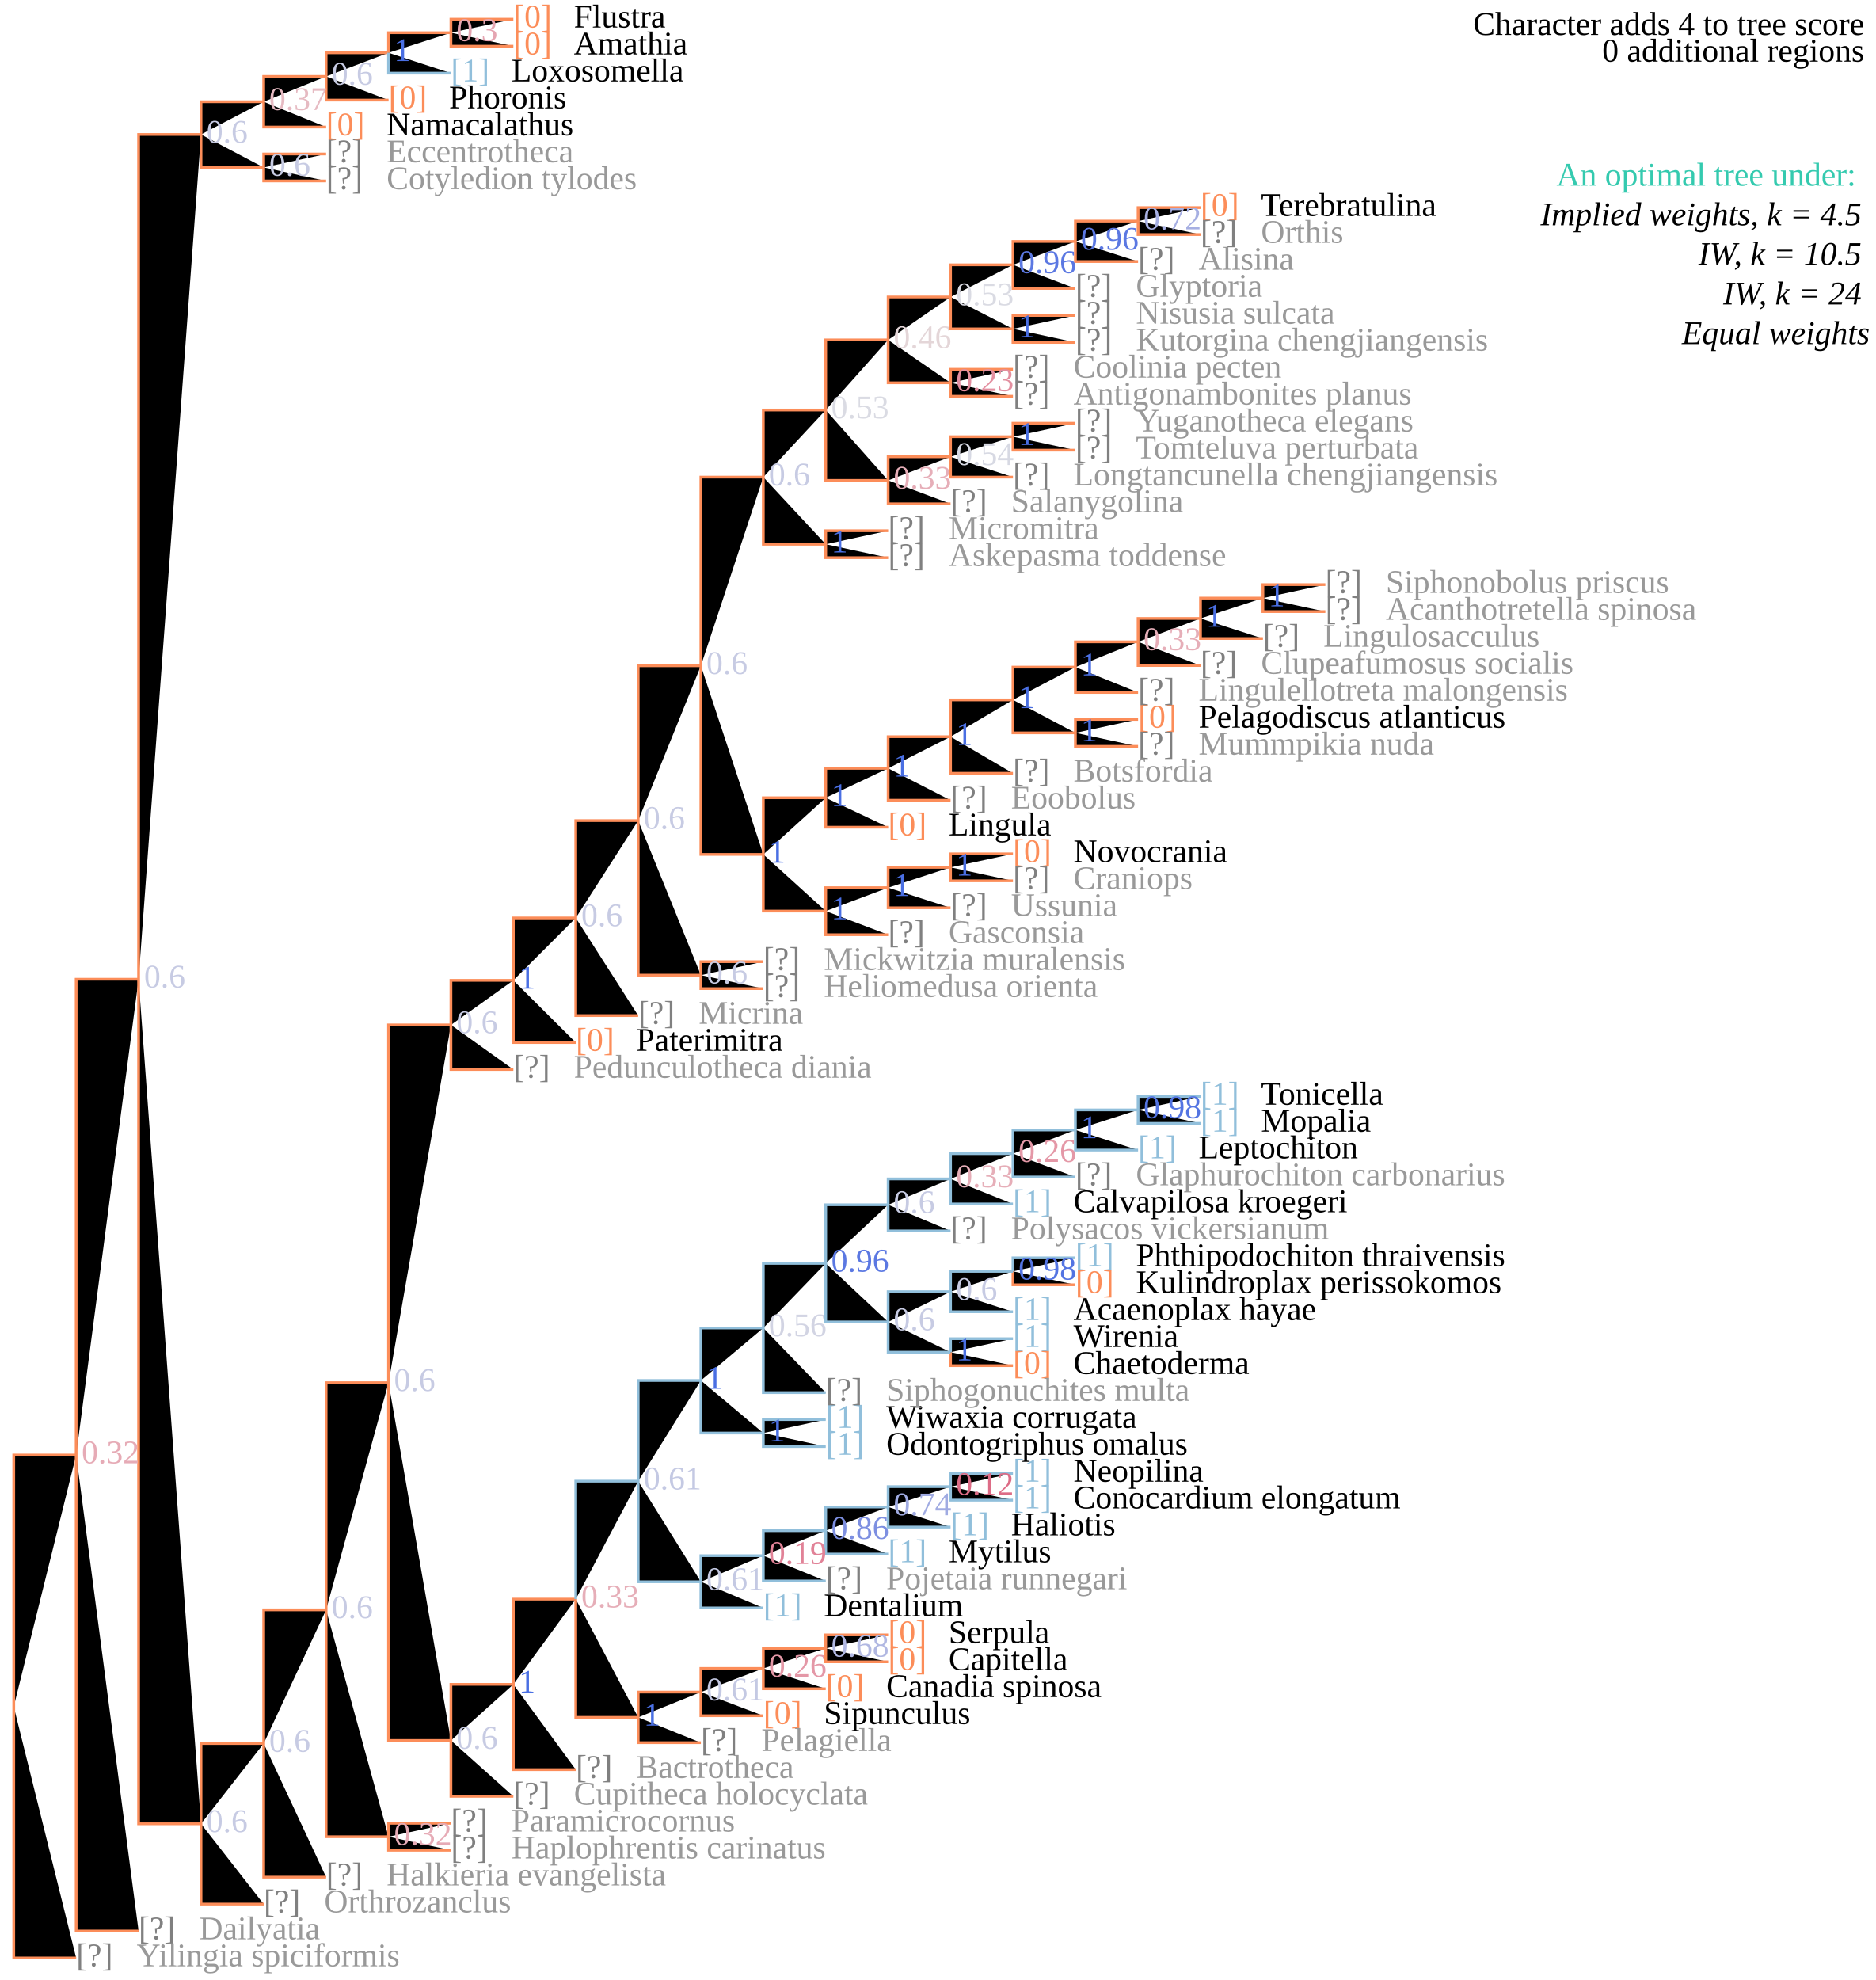
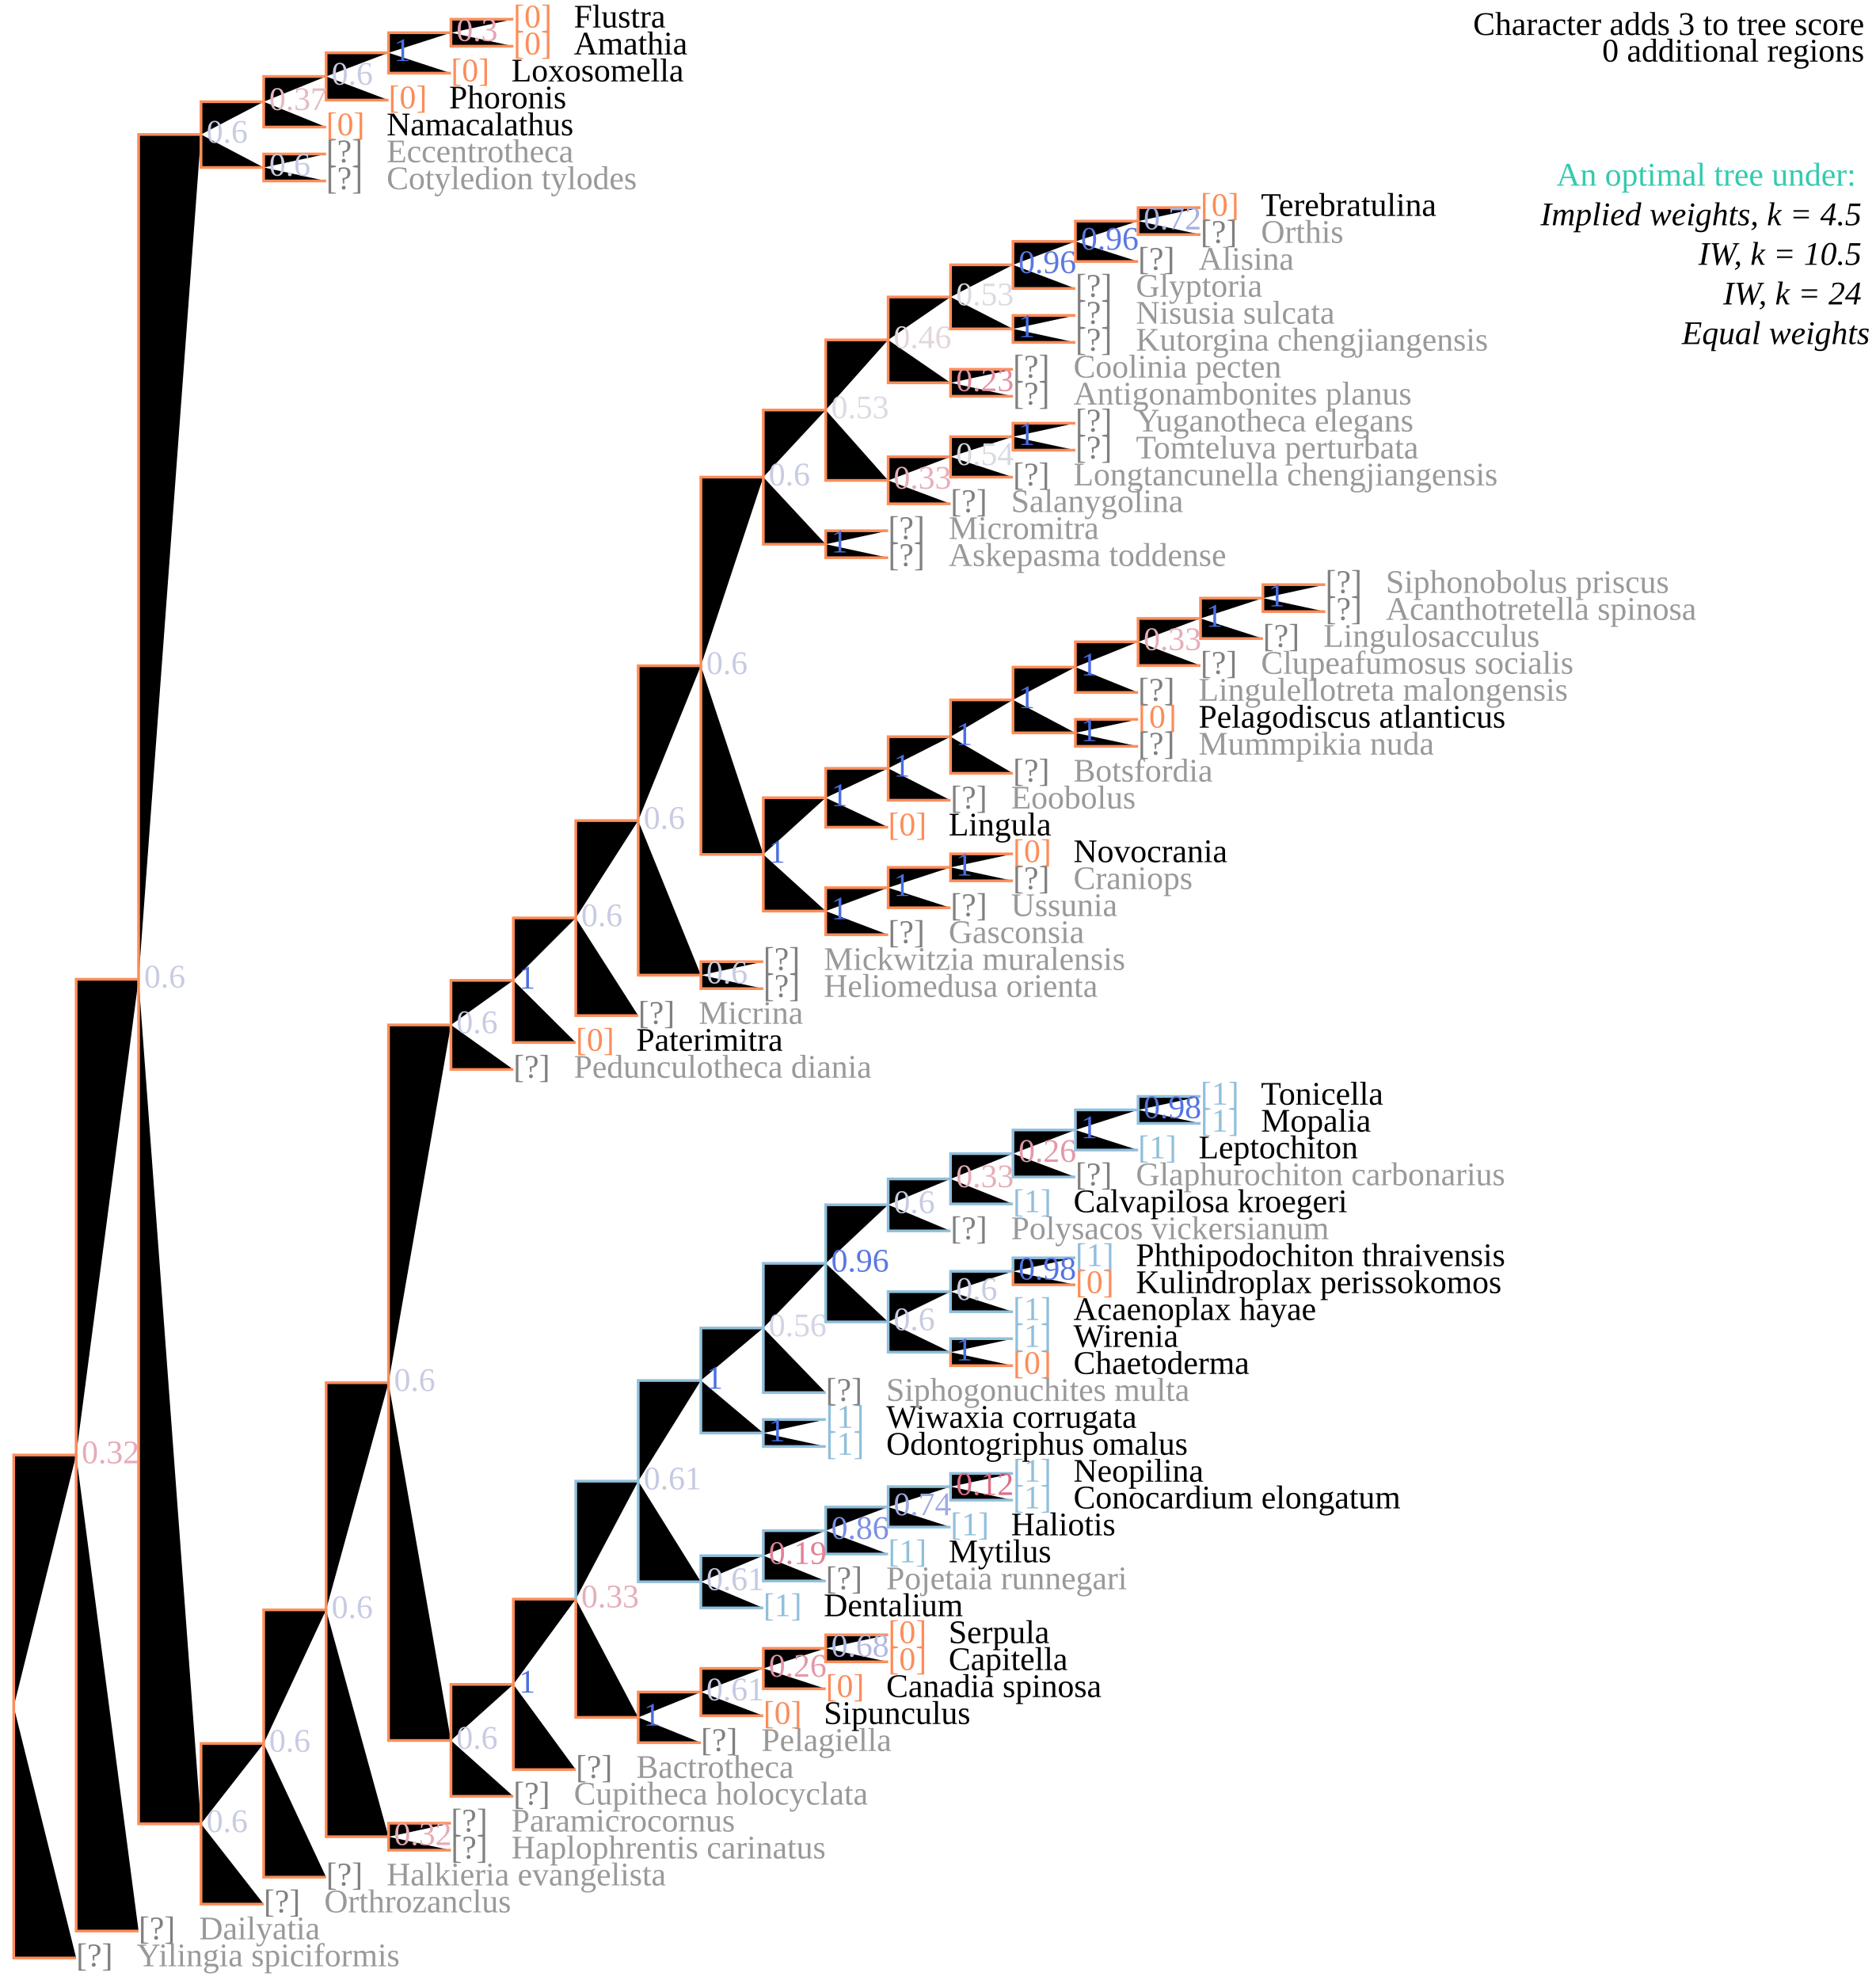
<svg xmlns="http://www.w3.org/2000/svg" version="1.1" viewBox="0 0 682 720" preserveAspectRatio="xMidYMid meet" class="tree" data-char="28">
-   <text x="678" y="12.7" text-anchor="end" class="stepsLabel">Character adds <tspan class="score">4</tspan> to tree score</text>
+   <text x="678" y="12.7" text-anchor="end" class="stepsLabel">Character adds <tspan class="score">3</tspan> to tree score</text>
  <text x="678" y="22.4" text-anchor="end" class="stepsLabel">
    <tspan class="score">0</tspan> additional regions</text>
  <text x="678" y="32.1" text-anchor="end" class="stepsLabel" />
  <text x="678" y="51.5" text-anchor="end" class="stepsLabel">
    <tspan dy="16" fill="#34caaf">An optimal tree under:</tspan>
    <tspan x="680" style="font-style:italic" class="notThisAn" dy="1.2em">Implied weights, k = 4.5</tspan>
    <tspan x="680" style="font-style:italic" class="notThisAn" dy="1.2em">IW, k = 10.5</tspan>
    <tspan x="680" style="font-style:italic" class="notThisAn" dy="1.2em">IW, k = 24</tspan>
    <tspan x="680" style="font-style:italic" class="thisAn" dy="1.2em">Equal weights</tspan>
  </text>
  <text x="164" y="666" fill="grey" class="flag">[?]</text>
  <text x="186" y="666" fill="#999" class="taxonLabel">Paramicrocornus</text>
  <text x="164" y="675.8" fill="grey" class="flag">[?]</text>
  <text x="186" y="675.8" fill="#999" class="taxonLabel">Haplophrentis carinatus</text>
  <text x="323" y="597.5" fill="#fc8d59" class="flag">[0]</text>
  <text x="345" y="597.5" fill="#000" class="taxonLabel">Serpula</text>
  <text x="323" y="607.3" fill="#fc8d59" class="flag">[0]</text>
  <text x="345" y="607.3" fill="#000" class="taxonLabel">Capitella</text>
  <text x="300.3" y="617.1" fill="#fc8d59" class="flag">[0]</text>
  <text x="322.3" y="617.1" fill="#000" class="taxonLabel">Canadia spinosa</text>
  <text x="277.6" y="626.9" fill="#fc8d59" class="flag">[0]</text>
  <text x="299.6" y="626.9" fill="#000" class="taxonLabel">Sipunculus</text>
  <text x="254.9" y="636.7" fill="grey" class="flag">[?]</text>
  <text x="276.9" y="636.7" fill="#999" class="taxonLabel">Pelagiella</text>
  <text x="368.4" y="538.8" fill="#91bfdb" class="flag">[1]</text>
  <text x="390.4" y="538.8" fill="#000" class="taxonLabel">Neopilina</text>
  <text x="368.4" y="548.5" fill="#91bfdb" class="flag">[1]</text>
  <text x="390.4" y="548.5" fill="#000" class="taxonLabel">Conocardium elongatum</text>
  <text x="345.7" y="558.3" fill="#91bfdb" class="flag">[1]</text>
  <text x="367.7" y="558.3" fill="#000" class="taxonLabel">Haliotis</text>
  <text x="323" y="568.1" fill="#91bfdb" class="flag">[1]</text>
  <text x="345" y="568.1" fill="#000" class="taxonLabel">Mytilus</text>
  <text x="300.3" y="577.9" fill="grey" class="flag">[?]</text>
  <text x="322.3" y="577.9" fill="#999" class="taxonLabel">Pojetaia runnegari</text>
  <text x="277.6" y="587.7" fill="#91bfdb" class="flag">[1]</text>
  <text x="299.6" y="587.7" fill="#000" class="taxonLabel">Dentalium</text>
  <text x="300.3" y="519.2" fill="#91bfdb" class="flag">[1]</text>
  <text x="322.3" y="519.2" fill="#000" class="taxonLabel">Wiwaxia corrugata</text>
  <text x="300.3" y="529" fill="#91bfdb" class="flag">[1]</text>
  <text x="322.3" y="529" fill="#000" class="taxonLabel">Odontogriphus omalus</text>
  <text x="368.4" y="489.8" fill="#91bfdb" class="flag">[1]</text>
  <text x="390.4" y="489.8" fill="#000" class="taxonLabel">Wirenia</text>
  <text x="368.4" y="499.6" fill="#fc8d59" class="flag">[0]</text>
  <text x="390.4" y="499.6" fill="#000" class="taxonLabel">Chaetoderma</text>
  <text x="391.1" y="460.4" fill="#91bfdb" class="flag">[1]</text>
  <text x="413.1" y="460.4" fill="#000" class="taxonLabel">Phthipodochiton thraivensis</text>
  <text x="391.1" y="470.2" fill="#fc8d59" class="flag">[0]</text>
  <text x="413.1" y="470.2" fill="#000" class="taxonLabel">Kulindroplax perissokomos</text>
  <text x="368.4" y="480" fill="#91bfdb" class="flag">[1]</text>
  <text x="390.4" y="480" fill="#000" class="taxonLabel">Acaenoplax hayae</text>
  <text x="436.6" y="401.7" fill="#91bfdb" class="flag">[1]</text>
  <text x="458.6" y="401.7" fill="#000" class="taxonLabel">Tonicella</text>
  <text x="436.6" y="411.5" fill="#91bfdb" class="flag">[1]</text>
  <text x="458.6" y="411.5" fill="#000" class="taxonLabel">Mopalia</text>
  <text x="413.9" y="421.2" fill="#91bfdb" class="flag">[1]</text>
  <text x="435.9" y="421.2" fill="#000" class="taxonLabel">Leptochiton</text>
  <text x="391.1" y="431" fill="grey" class="flag">[?]</text>
  <text x="413.1" y="431" fill="#999" class="taxonLabel">Glaphurochiton carbonarius</text>
  <text x="368.4" y="440.8" fill="#91bfdb" class="flag">[1]</text>
  <text x="390.4" y="440.8" fill="#000" class="taxonLabel">Calvapilosa kroegeri</text>
  <text x="345.7" y="450.6" fill="grey" class="flag">[?]</text>
  <text x="367.7" y="450.6" fill="#999" class="taxonLabel">Polysacos vickersianum</text>
  <text x="300.3" y="509.4" fill="grey" class="flag">[?]</text>
  <text x="322.3" y="509.4" fill="#999" class="taxonLabel">Siphogonuchites multa</text>
  <text x="209.4" y="646.5" fill="grey" class="flag">[?]</text>
  <text x="231.4" y="646.5" fill="#999" class="taxonLabel">Bactrotheca</text>
  <text x="186.7" y="656.2" fill="grey" class="flag">[?]</text>
  <text x="208.7" y="656.2" fill="#999" class="taxonLabel">Cupitheca holocyclata</text>
  <text x="277.6" y="352.7" fill="grey" class="flag">[?]</text>
  <text x="299.6" y="352.7" fill="#999" class="taxonLabel">Mickwitzia muralensis</text>
  <text x="277.6" y="362.5" fill="grey" class="flag">[?]</text>
  <text x="299.6" y="362.5" fill="#999" class="taxonLabel">Heliomedusa orienta</text>
  <text x="368.4" y="313.5" fill="#fc8d59" class="flag">[0]</text>
  <text x="390.4" y="313.5" fill="#000" class="taxonLabel">Novocrania</text>
  <text x="368.4" y="323.3" fill="grey" class="flag">[?]</text>
  <text x="390.4" y="323.3" fill="#999" class="taxonLabel">Craniops</text>
  <text x="345.7" y="333.1" fill="grey" class="flag">[?]</text>
  <text x="367.7" y="333.1" fill="#999" class="taxonLabel">Ussunia</text>
  <text x="323" y="342.9" fill="grey" class="flag">[?]</text>
  <text x="345" y="342.9" fill="#999" class="taxonLabel">Gasconsia</text>
  <text x="413.9" y="264.6" fill="#fc8d59" class="flag">[0]</text>
  <text x="435.9" y="264.6" fill="#000" class="taxonLabel">Pelagodiscus atlanticus</text>
  <text x="413.9" y="274.4" fill="grey" class="flag">[?]</text>
  <text x="435.9" y="274.4" fill="#999" class="taxonLabel">Mummpikia nuda</text>
  <text x="482" y="215.6" fill="grey" class="flag">[?]</text>
  <text x="504" y="215.6" fill="#999" class="taxonLabel">Siphonobolus priscus</text>
  <text x="482" y="225.4" fill="grey" class="flag">[?]</text>
  <text x="504" y="225.4" fill="#999" class="taxonLabel">Acanthotretella spinosa</text>
  <text x="459.3" y="235.2" fill="grey" class="flag">[?]</text>
  <text x="481.3" y="235.2" fill="#999" class="taxonLabel">Lingulosacculus</text>
  <text x="436.6" y="245" fill="grey" class="flag">[?]</text>
  <text x="458.6" y="245" fill="#999" class="taxonLabel">Clupeafumosus socialis</text>
  <text x="413.9" y="254.8" fill="grey" class="flag">[?]</text>
  <text x="435.9" y="254.8" fill="#999" class="taxonLabel">Lingulellotreta malongensis</text>
  <text x="368.4" y="284.2" fill="grey" class="flag">[?]</text>
  <text x="390.4" y="284.2" fill="#999" class="taxonLabel">Botsfordia</text>
  <text x="345.7" y="294" fill="grey" class="flag">[?]</text>
  <text x="367.7" y="294" fill="#999" class="taxonLabel">Eoobolus</text>
  <text x="323" y="303.8" fill="#fc8d59" class="flag">[0]</text>
  <text x="345" y="303.8" fill="#000" class="taxonLabel">Lingula</text>
  <text x="323" y="196" fill="grey" class="flag">[?]</text>
  <text x="345" y="196" fill="#999" class="taxonLabel">Micromitra</text>
  <text x="323" y="205.8" fill="grey" class="flag">[?]</text>
  <text x="345" y="205.8" fill="#999" class="taxonLabel">Askepasma toddense</text>
  <text x="391.1" y="156.9" fill="grey" class="flag">[?]</text>
  <text x="413.1" y="156.9" fill="#999" class="taxonLabel">Yuganotheca elegans</text>
  <text x="391.1" y="166.7" fill="grey" class="flag">[?]</text>
  <text x="413.1" y="166.7" fill="#999" class="taxonLabel">Tomteluva perturbata</text>
  <text x="368.4" y="176.5" fill="grey" class="flag">[?]</text>
  <text x="390.4" y="176.5" fill="#999" class="taxonLabel">Longtancunella chengjiangensis</text>
  <text x="345.7" y="186.2" fill="grey" class="flag">[?]</text>
  <text x="367.7" y="186.2" fill="#999" class="taxonLabel">Salanygolina</text>
  <text x="368.4" y="137.3" fill="grey" class="flag">[?]</text>
  <text x="390.4" y="137.3" fill="#999" class="taxonLabel">Coolinia pecten</text>
  <text x="368.4" y="147.1" fill="grey" class="flag">[?]</text>
  <text x="390.4" y="147.1" fill="#999" class="taxonLabel">Antigonambonites planus</text>
  <text x="391.1" y="117.7" fill="grey" class="flag">[?]</text>
  <text x="413.1" y="117.7" fill="#999" class="taxonLabel">Nisusia sulcata</text>
  <text x="391.1" y="127.5" fill="grey" class="flag">[?]</text>
  <text x="413.1" y="127.5" fill="#999" class="taxonLabel">Kutorgina chengjiangensis</text>
  <text x="436.6" y="78.5" fill="#fc8d59" class="flag">[0]</text>
  <text x="458.6" y="78.5" fill="#000" class="taxonLabel">Terebratulina</text>
  <text x="436.6" y="88.3" fill="grey" class="flag">[?]</text>
  <text x="458.6" y="88.3" fill="#999" class="taxonLabel">Orthis</text>
  <text x="413.9" y="98.1" fill="grey" class="flag">[?]</text>
  <text x="435.9" y="98.1" fill="#999" class="taxonLabel">Alisina</text>
  <text x="391.1" y="107.9" fill="grey" class="flag">[?]</text>
  <text x="413.1" y="107.9" fill="#999" class="taxonLabel">Glyptoria</text>
  <text x="232.1" y="372.3" fill="grey" class="flag">[?]</text>
  <text x="254.1" y="372.3" fill="#999" class="taxonLabel">Micrina</text>
  <text x="209.4" y="382.1" fill="#fc8d59" class="flag">[0]</text>
  <text x="231.4" y="382.1" fill="#000" class="taxonLabel">Paterimitra</text>
  <text x="186.7" y="391.9" fill="grey" class="flag">[?]</text>
  <text x="208.7" y="391.9" fill="#999" class="taxonLabel">Pedunculotheca diania</text>
  <text x="118.6" y="685.6" fill="grey" class="flag">[?]</text>
  <text x="140.6" y="685.6" fill="#999" class="taxonLabel">Halkieria evangelista</text>
  <text x="95.9" y="695.4" fill="grey" class="flag">[?]</text>
  <text x="117.9" y="695.4" fill="#999" class="taxonLabel">Orthrozanclus</text>
  <text x="118.6" y="59" fill="grey" class="flag">[?]</text>
  <text x="140.6" y="59" fill="#999" class="taxonLabel">Eccentrotheca</text>
  <text x="118.6" y="68.8" fill="grey" class="flag">[?]</text>
  <text x="140.6" y="68.8" fill="#999" class="taxonLabel">Cotyledion tylodes</text>
  <text x="186.7" y="10" fill="#fc8d59" class="flag">[0]</text>
  <text x="208.7" y="10" fill="#000" class="taxonLabel">Flustra</text>
  <text x="186.7" y="19.8" fill="#fc8d59" class="flag">[0]</text>
  <text x="208.7" y="19.8" fill="#000" class="taxonLabel">Amathia</text>
-   <text x="164" y="29.6" fill="#91bfdb" class="flag">[1]</text>
+   <text x="164" y="29.6" fill="#fc8d59" class="flag">[0]</text>
  <text x="186" y="29.6" fill="#000" class="taxonLabel">Loxosomella</text>
  <text x="141.3" y="39.4" fill="#fc8d59" class="flag">[0]</text>
  <text x="163.3" y="39.4" fill="#000" class="taxonLabel">Phoronis</text>
  <text x="118.6" y="49.2" fill="#fc8d59" class="flag">[0]</text>
  <text x="140.6" y="49.2" fill="#000" class="taxonLabel">Namacalathus</text>
  <text x="50.4" y="705.2" fill="grey" class="flag">[?]</text>
  <text x="72.4" y="705.2" fill="#999" class="taxonLabel">Dailyatia</text>
  <text x="27.7" y="715" fill="grey" class="flag">[?]</text>
  <text x="49.7" y="715" fill="#999" class="taxonLabel">Yilingia spiciformis</text>
-   <path d="M5,620.6V529.1H27.7M27.7,529.1V356.1H50.4M50.4,356.1V48.9H73.1M73.1,48.9V37H95.9M95.9,37V27.8H118.6M118.6,27.8V19.2H141.3M141.3,19.2V11.9H164M164,11.9V7H186.7M164,11.9V16.8H186.7M118.6,27.8V36.4H141.3M95.9,37V46.2H118.6M73.1,48.9V60.9H95.9M95.9,60.9V56H118.6M95.9,60.9V65.8H118.6M50.4,356.1V663.2H73.1M73.1,663.2V634H95.9M95.9,634V585.4H118.6M118.6,585.4V502.8H141.3M141.3,502.8V372.7H164M164,372.7V356.5H186.7M186.7,356.5V333.8H209.4M209.4,333.8V298.4H232.1M232.1,298.4V242.1H254.9M254.9,242.1V173.5H277.6M277.6,173.5V149.1H300.3M300.3,149.1V123.6H323M323,123.6V108H345.7M345.7,108V96.3H368.4M368.4,96.3V87.8H391.1M391.1,87.8V80.4H413.9M413.9,80.4V75.5H436.6M413.9,80.4V85.3H436.6M391.1,87.8V95.1H413.9M368.4,96.3V104.9H391.1M345.7,108V119.6H368.4M368.4,119.6V114.7H391.1M368.4,119.6V124.5H391.1M323,123.6V139.2H345.7M345.7,139.2V134.3H368.4M345.7,139.2V144.1H368.4M300.3,149.1V174.7H323M323,174.7V166.1H345.7M345.7,166.1V158.8H368.4M368.4,158.8V153.9H391.1M368.4,158.8V163.7H391.1M345.7,166.1V173.5H368.4M323,174.7V183.2H345.7M277.6,173.5V197.9H300.3M300.3,197.9V193H323M300.3,197.9V202.8H323M254.9,242.1V310.7H277.6M277.6,310.7V290.1H300.3M300.3,290.1V279.4H323M323,279.4V267.9H345.7M345.7,267.9V254.5H368.4M368.4,254.5V242.6H391.1M391.1,242.6V233.4H413.9M413.9,233.4V224.9H436.6M436.6,224.9V217.5H459.3M459.3,217.5V212.6H482M459.3,217.5V222.4H482M436.6,224.9V232.2H459.3M413.9,233.4V242H436.6M391.1,242.6V251.8H413.9M368.4,254.5V266.5H391.1M391.1,266.5V261.6H413.9M391.1,266.5V271.4H413.9M345.7,267.9V281.2H368.4M323,279.4V291H345.7M300.3,290.1V300.8H323M277.6,310.7V331.3H300.3M300.3,331.3V322.8H323M323,322.8V315.4H345.7M345.7,315.4V310.5H368.4M345.7,315.4V320.3H368.4M323,322.8V330.1H345.7M300.3,331.3V339.9H323M232.1,298.4V354.6H254.9M254.9,354.6V349.7H277.6M254.9,354.6V359.5H277.6M209.4,333.8V369.3H232.1M186.7,356.5V379.1H209.4M164,372.7V388.9H186.7M141.3,502.8V632.9H164M164,632.9V612.5H186.7M186.7,612.5V581.5H209.4M368.4,462.3V467.2H391.1M345.7,491.7V496.6H368.4M209.4,581.5V624.5H232.1M232.1,624.5V615.3H254.9M254.9,615.3V606.7H277.6M277.6,606.7V599.4H300.3M300.3,599.4V594.5H323M300.3,599.4V604.3H323M277.6,606.7V614.1H300.3M254.9,615.3V623.9H277.6M232.1,624.5V633.7H254.9M186.7,612.5V643.5H209.4M164,632.9V653.2H186.7M118.6,585.4V667.9H141.3M141.3,667.9V663H164M141.3,667.9V672.8H164M95.9,634V682.6H118.6M73.1,663.2V692.4H95.9M27.7,529.1V702.2H50.4M5,620.6V712H27.7" stroke="#fc8d59" />
-   <path d="M141.3,19.2V26.6H164M209.4,581.5V538.6H232.1M232.1,538.6V502H254.9M254.9,502V482.9H277.6M277.6,482.9V459.4H300.3M300.3,459.4V438.1H323M323,438.1V428.7H345.7M345.7,428.7V419.5H368.4M368.4,419.5V410.9H391.1M391.1,410.9V403.6H413.9M413.9,403.6V398.7H436.6M413.9,403.6V408.5H436.6M391.1,410.9V418.2H413.9M368.4,419.5V428H391.1M345.7,428.7V437.8H368.4M323,438.1V447.6H345.7M300.3,459.4V480.7H323M323,480.7V469.7H345.7M345.7,469.7V462.3H368.4M368.4,462.3V457.4H391.1M345.7,469.7V477H368.4M323,480.7V491.7H345.7M345.7,491.7V486.8H368.4M277.6,482.9V506.4H300.3M254.9,502V521.1H277.6M277.6,521.1V516.2H300.3M277.6,521.1V526H300.3M232.1,538.6V575.2H254.9M254.9,575.2V565.7H277.6M277.6,565.7V556.6H300.3M300.3,556.6V548H323M323,548V540.6H345.7M345.7,540.6V535.8H368.4M345.7,540.6V545.5H368.4M323,548V555.3H345.7M300.3,556.6V565.1H323M277.6,565.7V574.9H300.3M254.9,575.2V584.7H277.6" stroke="#91bfdb" />
+   <path d="M5,620.6V529.1H27.7M27.7,529.1V356.1H50.4M50.4,356.1V48.9H73.1M73.1,48.9V37H95.9M95.9,37V27.8H118.6M118.6,27.8V19.2H141.3M141.3,19.2V11.9H164M164,11.9V7H186.7M164,11.9V16.8H186.7M141.3,19.2V26.6H164M118.6,27.8V36.4H141.3M95.9,37V46.2H118.6M73.1,48.9V60.9H95.9M95.9,60.9V56H118.6M95.9,60.9V65.8H118.6M50.4,356.1V663.2H73.1M73.1,663.2V634H95.9M95.9,634V585.4H118.6M118.6,585.4V502.8H141.3M141.3,502.8V372.7H164M164,372.7V356.5H186.7M186.7,356.5V333.8H209.4M209.4,333.8V298.4H232.1M232.1,298.4V242.1H254.9M254.9,242.1V173.5H277.6M277.6,173.5V149.1H300.3M300.3,149.1V123.6H323M323,123.6V108H345.7M345.7,108V96.3H368.4M368.4,96.3V87.8H391.1M391.1,87.8V80.4H413.9M413.9,80.4V75.5H436.6M413.9,80.4V85.3H436.6M391.1,87.8V95.1H413.9M368.4,96.3V104.9H391.1M345.7,108V119.6H368.4M368.4,119.6V114.7H391.1M368.4,119.6V124.5H391.1M323,123.6V139.2H345.7M345.7,139.2V134.3H368.4M345.7,139.2V144.1H368.4M300.3,149.1V174.7H323M323,174.7V166.1H345.7M345.7,166.1V158.8H368.4M368.4,158.8V153.9H391.1M368.4,158.8V163.7H391.1M345.7,166.1V173.5H368.4M323,174.7V183.2H345.7M277.6,173.5V197.9H300.3M300.3,197.9V193H323M300.3,197.9V202.8H323M254.9,242.1V310.7H277.6M277.6,310.7V290.1H300.3M300.3,290.1V279.4H323M323,279.4V267.9H345.7M345.7,267.9V254.5H368.4M368.4,254.5V242.6H391.1M391.1,242.6V233.4H413.9M413.9,233.4V224.9H436.6M436.6,224.9V217.5H459.3M459.3,217.5V212.6H482M459.3,217.5V222.4H482M436.6,224.9V232.2H459.3M413.9,233.4V242H436.6M391.1,242.6V251.8H413.9M368.4,254.5V266.5H391.1M391.1,266.5V261.6H413.9M391.1,266.5V271.4H413.9M345.7,267.9V281.2H368.4M323,279.4V291H345.7M300.3,290.1V300.8H323M277.6,310.7V331.3H300.3M300.3,331.3V322.8H323M323,322.8V315.4H345.7M345.7,315.4V310.5H368.4M345.7,315.4V320.3H368.4M323,322.8V330.1H345.7M300.3,331.3V339.9H323M232.1,298.4V354.6H254.9M254.9,354.6V349.7H277.6M254.9,354.6V359.5H277.6M209.4,333.8V369.3H232.1M186.7,356.5V379.1H209.4M164,372.7V388.9H186.7M141.3,502.8V632.9H164M164,632.9V612.5H186.7M186.7,612.5V581.5H209.4M368.4,462.3V467.2H391.1M345.7,491.7V496.6H368.4M209.4,581.5V624.5H232.1M232.1,624.5V615.3H254.9M254.9,615.3V606.7H277.6M277.6,606.7V599.4H300.3M300.3,599.4V594.5H323M300.3,599.4V604.3H323M277.6,606.7V614.1H300.3M254.9,615.3V623.9H277.6M232.1,624.5V633.7H254.9M186.7,612.5V643.5H209.4M164,632.9V653.2H186.7M118.6,585.4V667.9H141.3M141.3,667.9V663H164M141.3,667.9V672.8H164M95.9,634V682.6H118.6M73.1,663.2V692.4H95.9M27.7,529.1V702.2H50.4M5,620.6V712H27.7" stroke="#fc8d59" />
+   <path d="M209.4,581.5V538.6H232.1M232.1,538.6V502H254.9M254.9,502V482.9H277.6M277.6,482.9V459.4H300.3M300.3,459.4V438.1H323M323,438.1V428.7H345.7M345.7,428.7V419.5H368.4M368.4,419.5V410.9H391.1M391.1,410.9V403.6H413.9M413.9,403.6V398.7H436.6M413.9,403.6V408.5H436.6M391.1,410.9V418.2H413.9M368.4,419.5V428H391.1M345.7,428.7V437.8H368.4M323,438.1V447.6H345.7M300.3,459.4V480.7H323M323,480.7V469.7H345.7M345.7,469.7V462.3H368.4M368.4,462.3V457.4H391.1M345.7,469.7V477H368.4M323,480.7V491.7H345.7M345.7,491.7V486.8H368.4M277.6,482.9V506.4H300.3M254.9,502V521.1H277.6M277.6,521.1V516.2H300.3M277.6,521.1V526H300.3M232.1,538.6V575.2H254.9M254.9,575.2V565.7H277.6M277.6,565.7V556.6H300.3M300.3,556.6V548H323M323,548V540.6H345.7M345.7,540.6V535.8H368.4M345.7,540.6V545.5H368.4M323,548V555.3H345.7M300.3,556.6V565.1H323M277.6,565.7V574.9H300.3M254.9,575.2V584.7H277.6" stroke="#91bfdb" />
  <text x="29.7" y="532.1" class="node" fill="#E6ABB6">0.32</text>
  <text x="52.4" y="359.1" class="node" fill="#C7CBE3">0.6</text>
  <text x="75.1" y="51.9" class="node" fill="#C7CBE3">0.6</text>
  <text x="97.9" y="40" class="node" fill="#E6BAC2">0.37</text>
  <text x="120.6" y="30.8" class="node" fill="#C7CBE3">0.6</text>
  <text x="143.3" y="22.2" class="node" fill="#4A6FE3">1</text>
  <text x="166" y="14.9" class="node" fill="#E5A5B1">0.3</text>
  <text x="97.9" y="63.9" class="node" fill="#C7CBE3">0.6</text>
  <text x="75.1" y="666.2" class="node" fill="#C7CBE3">0.6</text>
  <text x="97.9" y="637" class="node" fill="#C7CBE3">0.6</text>
  <text x="120.6" y="588.4" class="node" fill="#C7CBE3">0.6</text>
  <text x="143.3" y="505.8" class="node" fill="#C7CBE3">0.6</text>
  <text x="166" y="375.7" class="node" fill="#C7CBE3">0.6</text>
  <text x="188.7" y="359.5" class="node" fill="#4A6FE3">1</text>
  <text x="211.4" y="336.8" class="node" fill="#C7CBE3">0.6</text>
  <text x="234.1" y="301.4" class="node" fill="#C7CBE3">0.6</text>
  <text x="256.9" y="245.1" class="node" fill="#C7CBE3">0.6</text>
  <text x="279.6" y="176.5" class="node" fill="#C7CBE3">0.6</text>
  <text x="302.3" y="152.1" class="node" fill="#DADBE3">0.53</text>
  <text x="325" y="126.6" class="node" fill="#E4D6D8">0.46</text>
  <text x="347.7" y="111" class="node" fill="#DADBE3">0.53</text>
  <text x="370.4" y="99.3" class="node" fill="#5B78E2">0.96</text>
  <text x="393.1" y="90.8" class="node" fill="#5B78E2">0.96</text>
  <text x="415.9" y="83.4" class="node" fill="#A6AFE2">0.72</text>
  <text x="370.4" y="122.6" class="node" fill="#4A6FE3">1</text>
  <text x="347.7" y="142.2" class="node" fill="#E38FA0">0.23</text>
  <text x="325" y="177.7" class="node" fill="#E6AEB8">0.33</text>
  <text x="347.7" y="169.1" class="node" fill="#D7D9E3">0.54</text>
  <text x="370.4" y="161.8" class="node" fill="#4A6FE3">1</text>
  <text x="302.3" y="200.9" class="node" fill="#4A6FE3">1</text>
  <text x="279.6" y="313.7" class="node" fill="#4A6FE3">1</text>
  <text x="302.3" y="293.1" class="node" fill="#4A6FE3">1</text>
  <text x="325" y="282.4" class="node" fill="#4A6FE3">1</text>
  <text x="347.7" y="270.9" class="node" fill="#4A6FE3">1</text>
  <text x="370.4" y="257.5" class="node" fill="#4A6FE3">1</text>
  <text x="393.1" y="245.6" class="node" fill="#4A6FE3">1</text>
  <text x="415.9" y="236.4" class="node" fill="#E6AEB8">0.33</text>
  <text x="438.6" y="227.9" class="node" fill="#4A6FE3">1</text>
  <text x="461.3" y="220.5" class="node" fill="#4A6FE3">1</text>
  <text x="393.1" y="269.5" class="node" fill="#4A6FE3">1</text>
  <text x="302.3" y="334.3" class="node" fill="#4A6FE3">1</text>
  <text x="325" y="325.8" class="node" fill="#4A6FE3">1</text>
  <text x="347.7" y="318.4" class="node" fill="#4A6FE3">1</text>
  <text x="256.9" y="357.6" class="node" fill="#C7CBE3">0.6</text>
  <text x="166" y="635.9" class="node" fill="#C7CBE3">0.6</text>
  <text x="188.7" y="615.5" class="node" fill="#4A6FE3">1</text>
  <text x="211.4" y="584.5" class="node" fill="#E6AEB8">0.33</text>
  <text x="234.1" y="541.6" class="node" fill="#C4C9E3">0.61</text>
  <text x="256.9" y="505" class="node" fill="#4A6FE3">1</text>
  <text x="279.6" y="485.9" class="node" fill="#D2D4E3">0.56</text>
  <text x="302.3" y="462.4" class="node" fill="#5B78E2">0.96</text>
  <text x="325" y="441.1" class="node" fill="#C7CBE3">0.6</text>
  <text x="347.7" y="431.7" class="node" fill="#E6AEB8">0.33</text>
  <text x="370.4" y="422.5" class="node" fill="#E498A7">0.26</text>
  <text x="393.1" y="413.9" class="node" fill="#4A6FE3">1</text>
  <text x="415.9" y="406.6" class="node" fill="#5374E2">0.98</text>
  <text x="325" y="483.7" class="node" fill="#C7CBE3">0.6</text>
  <text x="347.7" y="472.7" class="node" fill="#C7CBE3">0.6</text>
  <text x="370.4" y="465.3" class="node" fill="#5374E2">0.98</text>
  <text x="347.7" y="494.7" class="node" fill="#4A6FE3">1</text>
  <text x="279.6" y="524.1" class="node" fill="#4A6FE3">1</text>
  <text x="256.9" y="578.2" class="node" fill="#C4C9E3">0.61</text>
  <text x="279.6" y="568.7" class="node" fill="#E18297">0.19</text>
  <text x="302.3" y="559.6" class="node" fill="#7D8FE1">0.86</text>
  <text x="325" y="551" class="node" fill="#A0ABE2">0.74</text>
  <text x="347.7" y="543.6" class="node" fill="#DD6C86">0.12</text>
  <text x="234.1" y="627.5" class="node" fill="#4A6FE3">1</text>
  <text x="256.9" y="618.3" class="node" fill="#C4C9E3">0.61</text>
  <text x="279.6" y="609.7" class="node" fill="#E498A7">0.26</text>
  <text x="302.3" y="602.4" class="node" fill="#B1B8E2">0.68</text>
  <text x="143.3" y="670.9" class="node" fill="#E6ABB6">0.32</text>
</svg>
